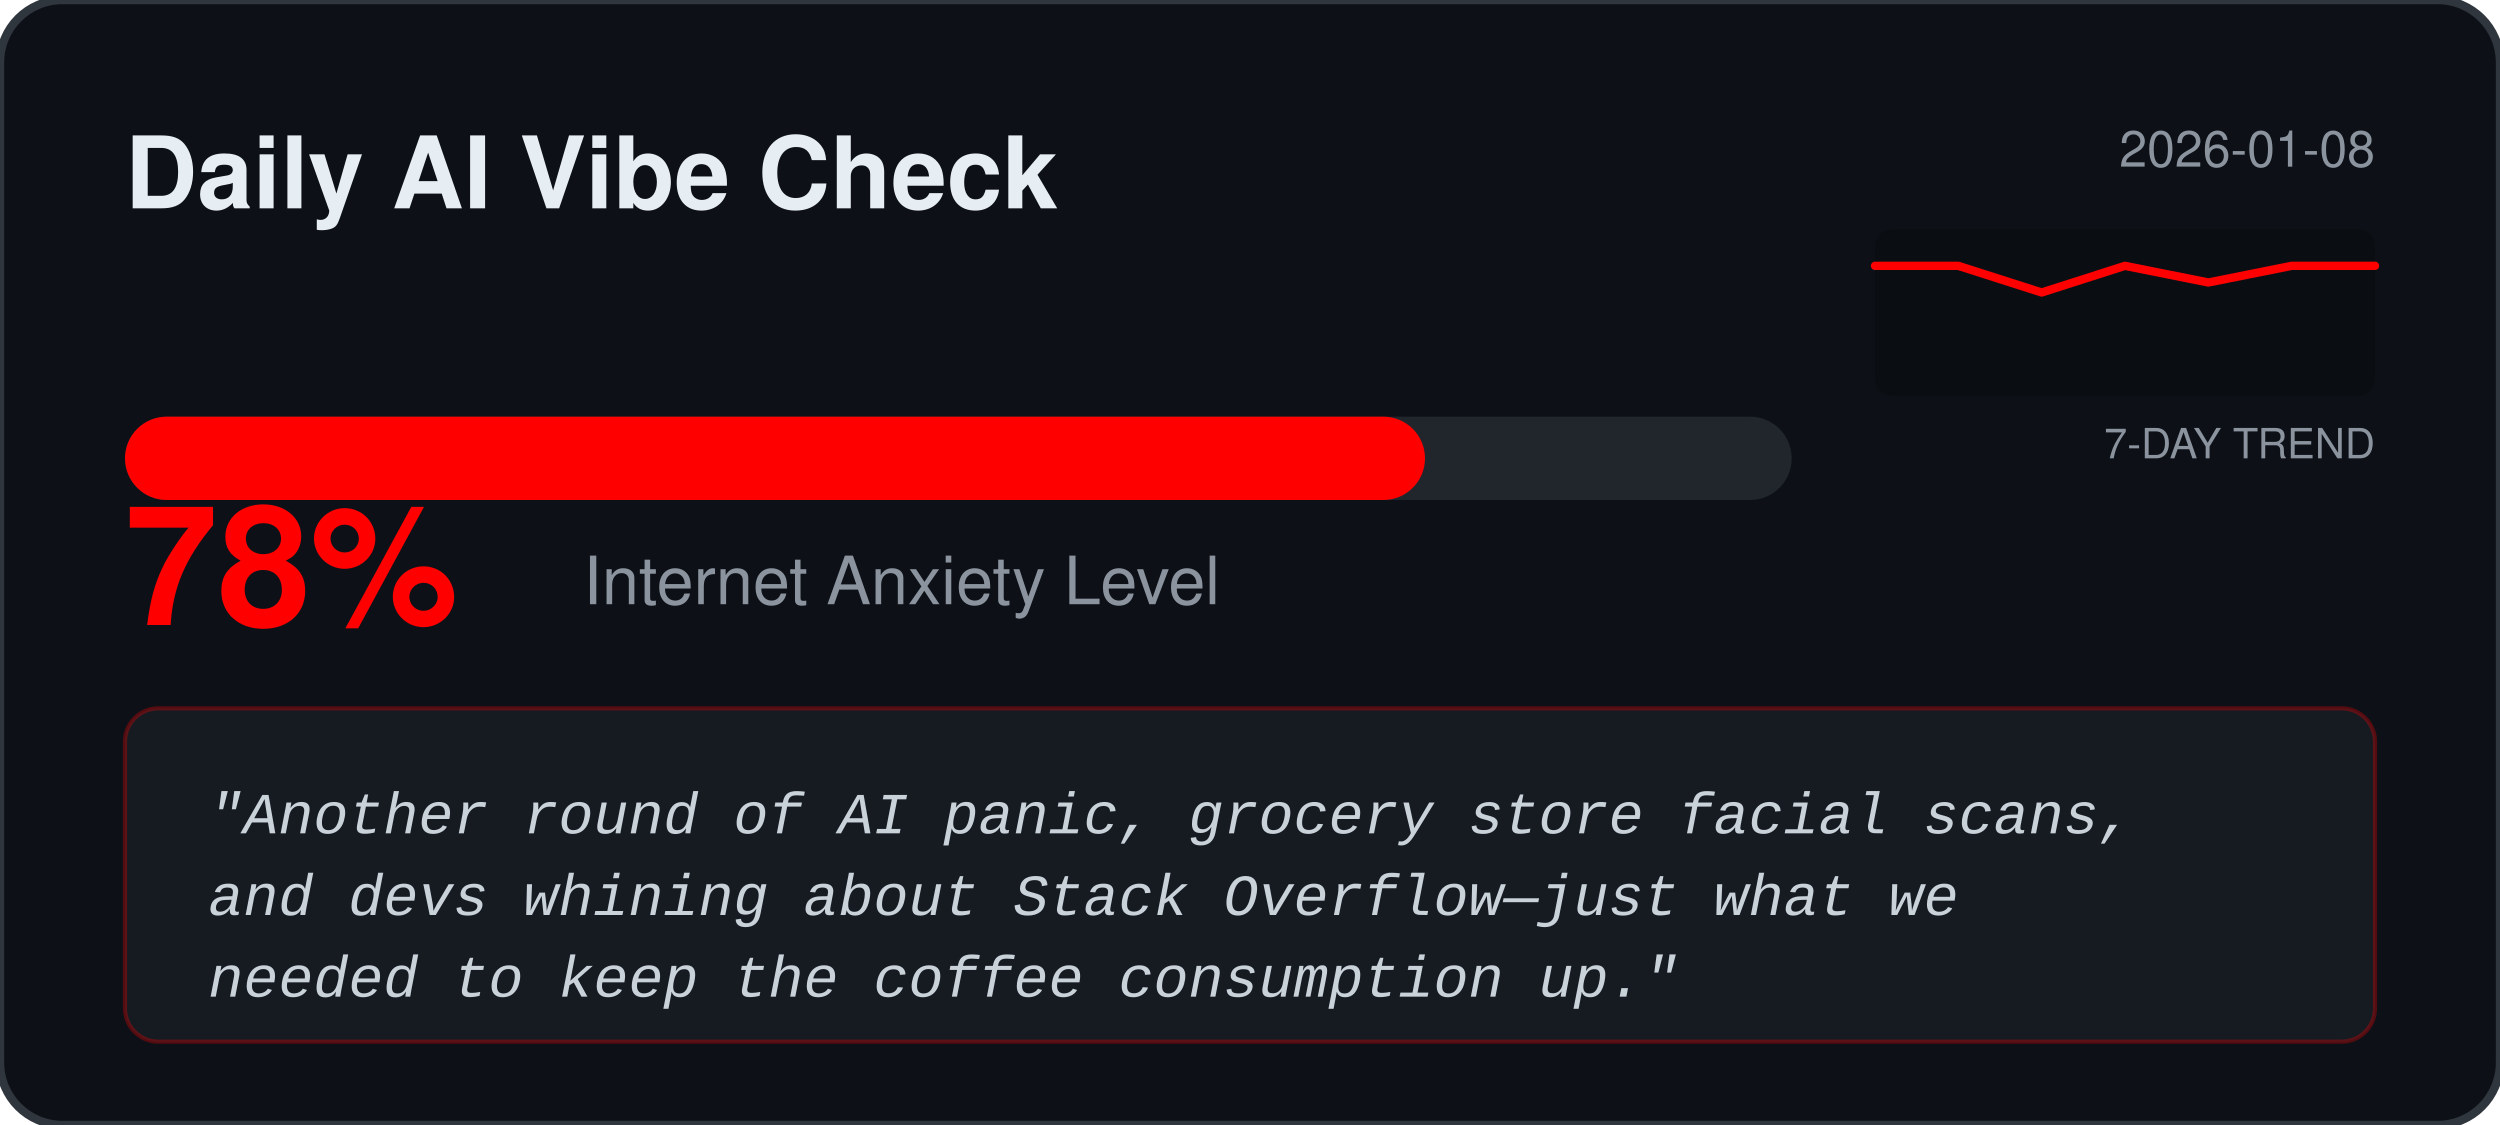
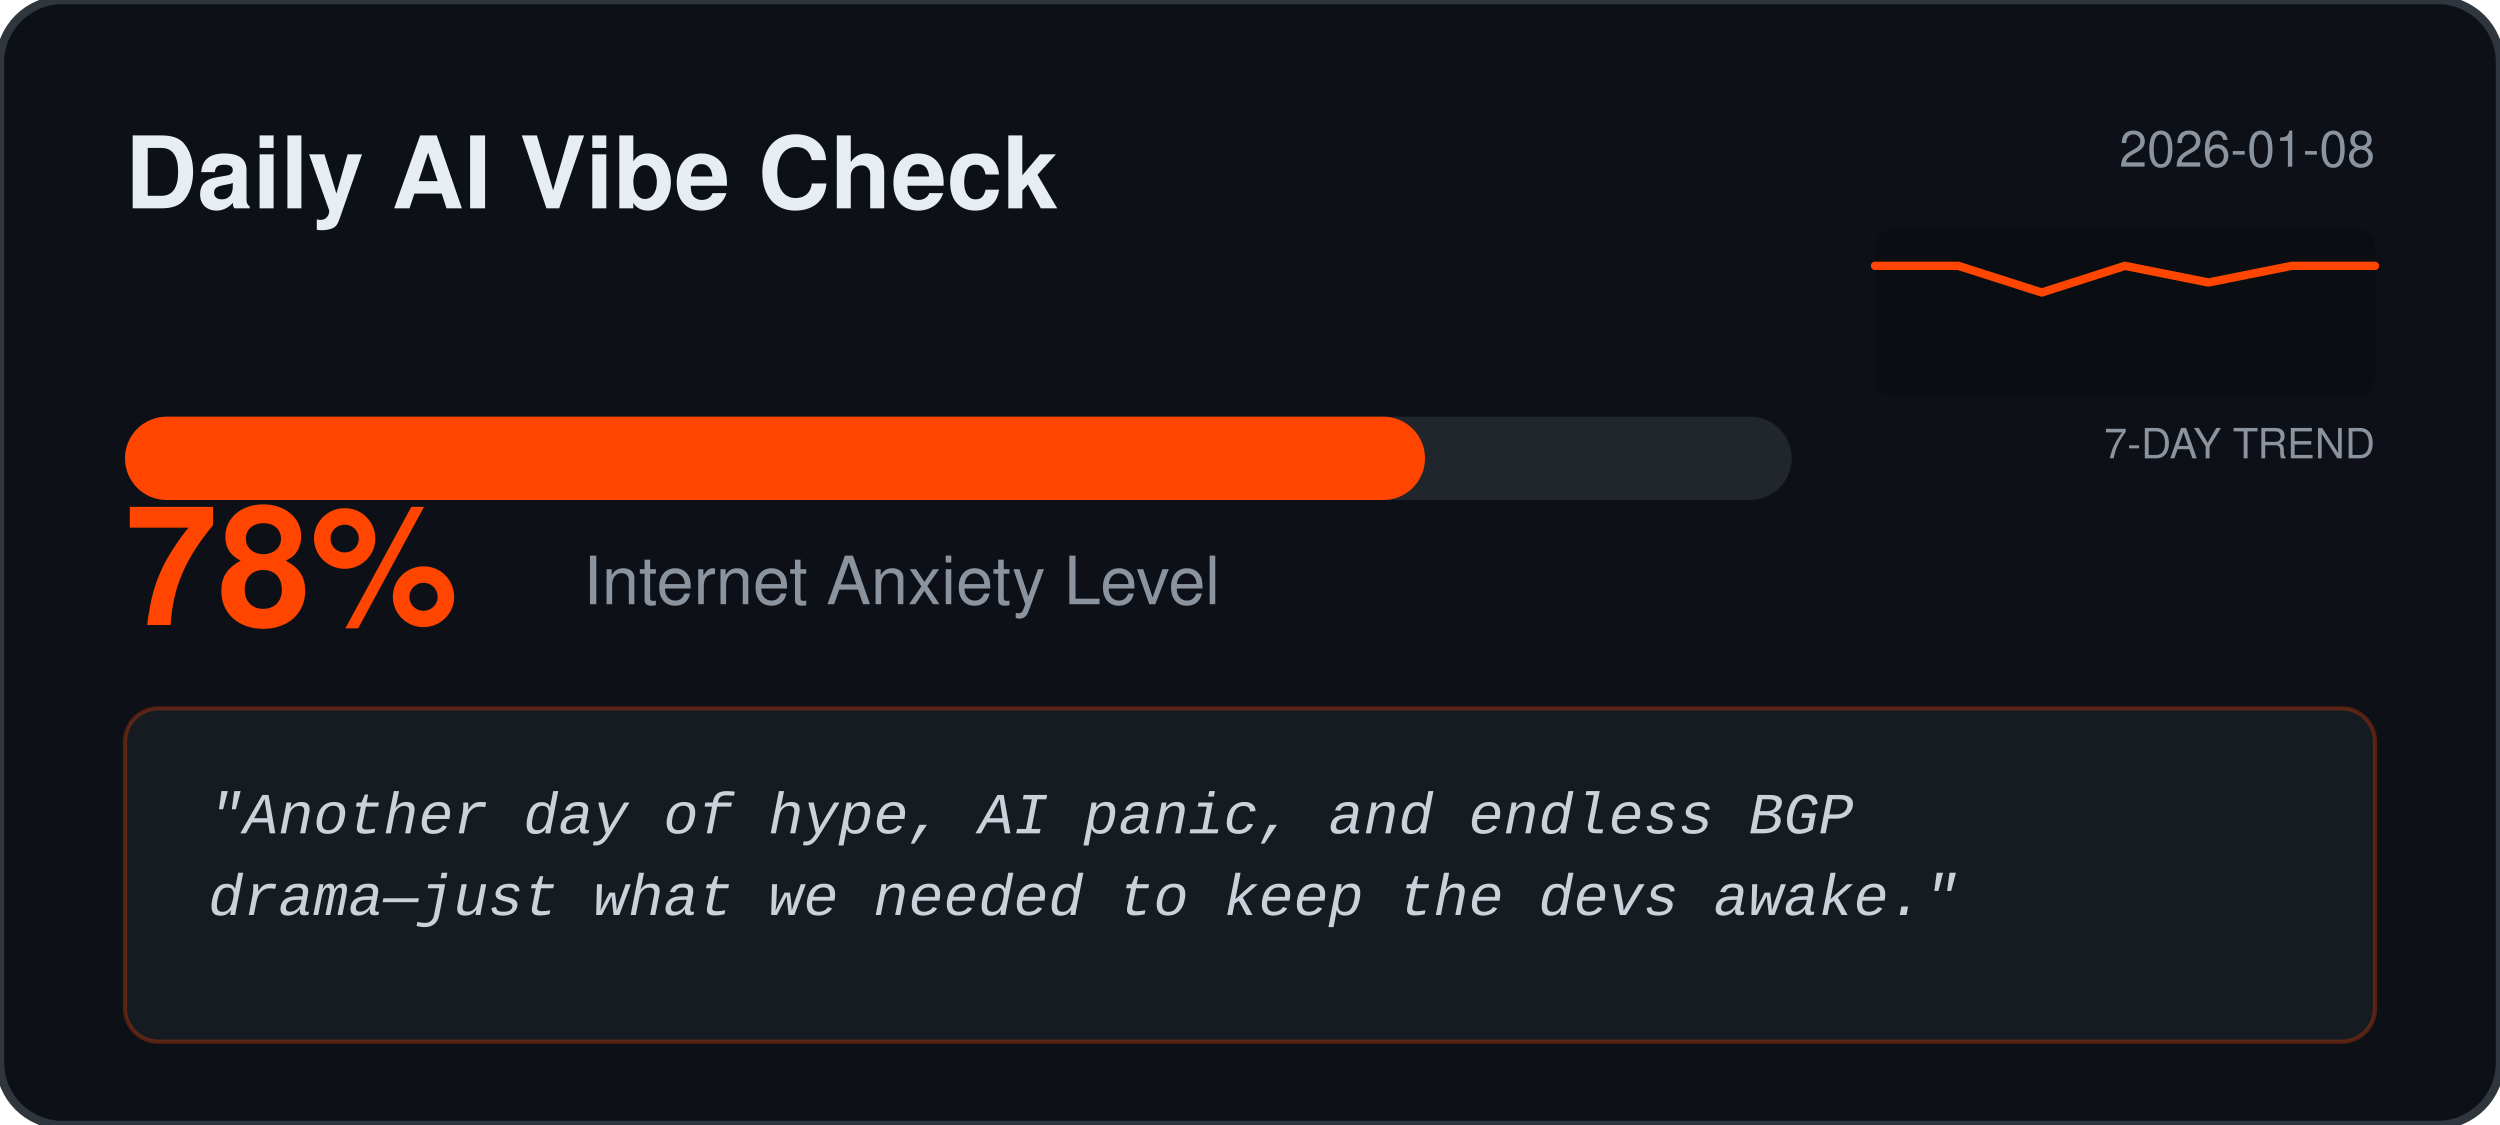
<svg xmlns="http://www.w3.org/2000/svg" width="600" height="270" viewBox="0 0 600 270" fill="none">
  <rect width="600" height="270" rx="15" fill="#0D1117" stroke="#30363D" stroke-width="2" />
  <text x="30" y="50" fill="#E6EDF3" font-family="Segoe UI, Helvetica, sans-serif" font-weight="bold" font-size="24">Daily AI Vibe Check</text>
  <text x="570" y="40" fill="#8B949E" font-family="Segoe UI, Helvetica, sans-serif" font-size="12" text-anchor="end">2026-01-08</text>
  <rect x="450" y="55" width="120" height="40" fill="#000000" fill-opacity="0.2" rx="4" />
  <text x="570" y="110" fill="#8B949E" font-family="Segoe UI, Helvetica, sans-serif" font-size="10" text-anchor="end">7-DAY TREND</text>
-   <polyline points="450.0,63.8 470.0,63.8 490.0,70.2 510.0,63.8 530.0,67.8 550.0,63.8 570.0,63.8" fill="none" stroke="#FF0000" stroke-width="2" stroke-linecap="round" stroke-linejoin="round" />
+   <polyline points="450.0,63.8 470.0,63.8 490.0,70.2 510.0,63.8 530.0,67.8 550.0,63.8 570.0,63.8" fill="none" stroke="#FF4500" stroke-width="2" stroke-linecap="round" stroke-linejoin="round" />
  <rect x="30" y="100" width="400" height="20" rx="10" fill="#21262D" />
-   <rect x="30" y="100" width="312.0" height="20" rx="10" fill="#FF0000" />
-   <text x="30" y="150" fill="#FF0000" font-family="Segoe UI, Helvetica, sans-serif" font-weight="bold" font-size="40">78%</text>
+   <rect x="30" y="100" width="312.0" height="20" rx="10" fill="#FF4500" />
+   <text x="30" y="150" fill="#FF4500" font-family="Segoe UI, Helvetica, sans-serif" font-weight="bold" font-size="40">78%</text>
  <text x="140" y="145" fill="#8B949E" font-family="Segoe UI, Helvetica, sans-serif" font-size="16">Internet Anxiety Level</text>
-   <rect x="30" y="170" width="540" height="80" rx="8" fill="#161B22" stroke="#FF0000" stroke-opacity="0.3" />
+   <rect x="30" y="170" width="540" height="80" rx="8" fill="#161B22" stroke="#FF4500" stroke-opacity="0.3" />
  <text x="50" y="200" fill="#C9D1D9" font-family="Courier New, monospace" font-size="14" font-style="italic">
-     <tspan x="50" dy="0">"Another round of AI panic, grocery store facial scans,</tspan>
-     <tspan x="50" dy="1.4em">and devs whining about Stack Overflow—just what we</tspan>
-     <tspan x="50" dy="1.4em">needed to keep the coffee consumption up."</tspan>
+     <tspan x="50" dy="0">"Another day of hype, AI panic, and endless BGP</tspan>
+     <tspan x="50" dy="1.4em">drama—just what we needed to keep the devs awake."</tspan>
  </text>
</svg>
